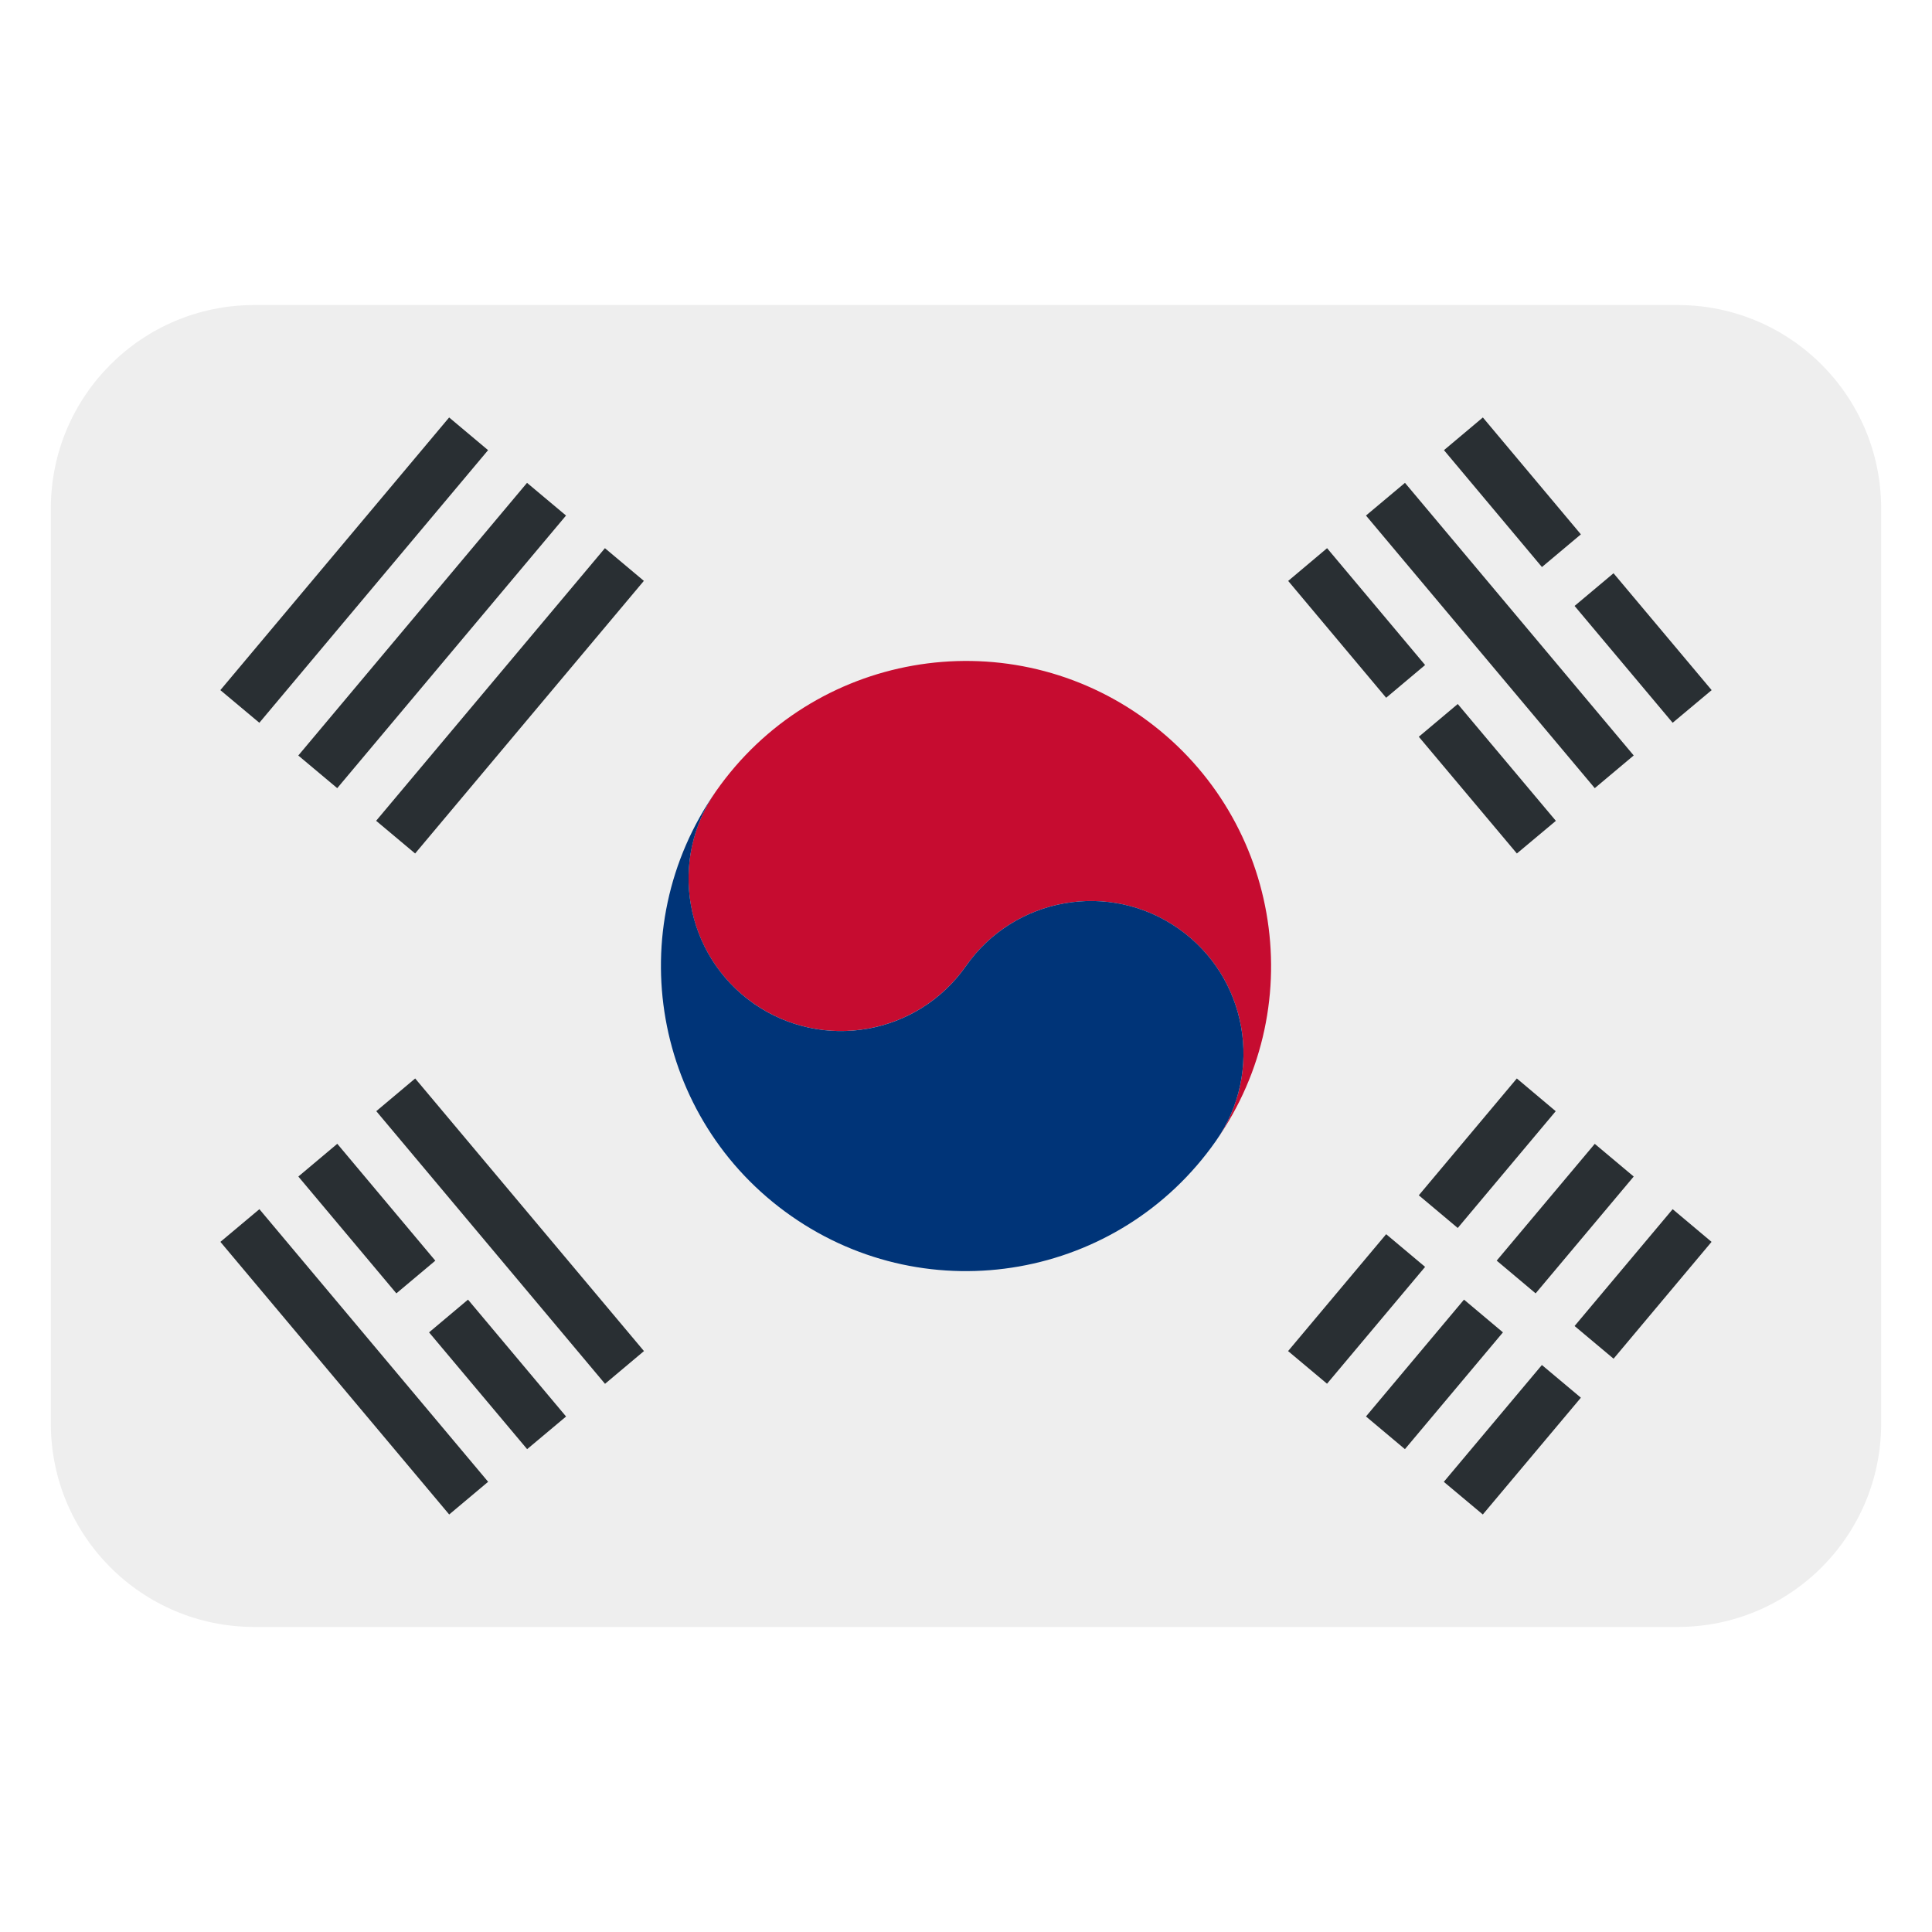
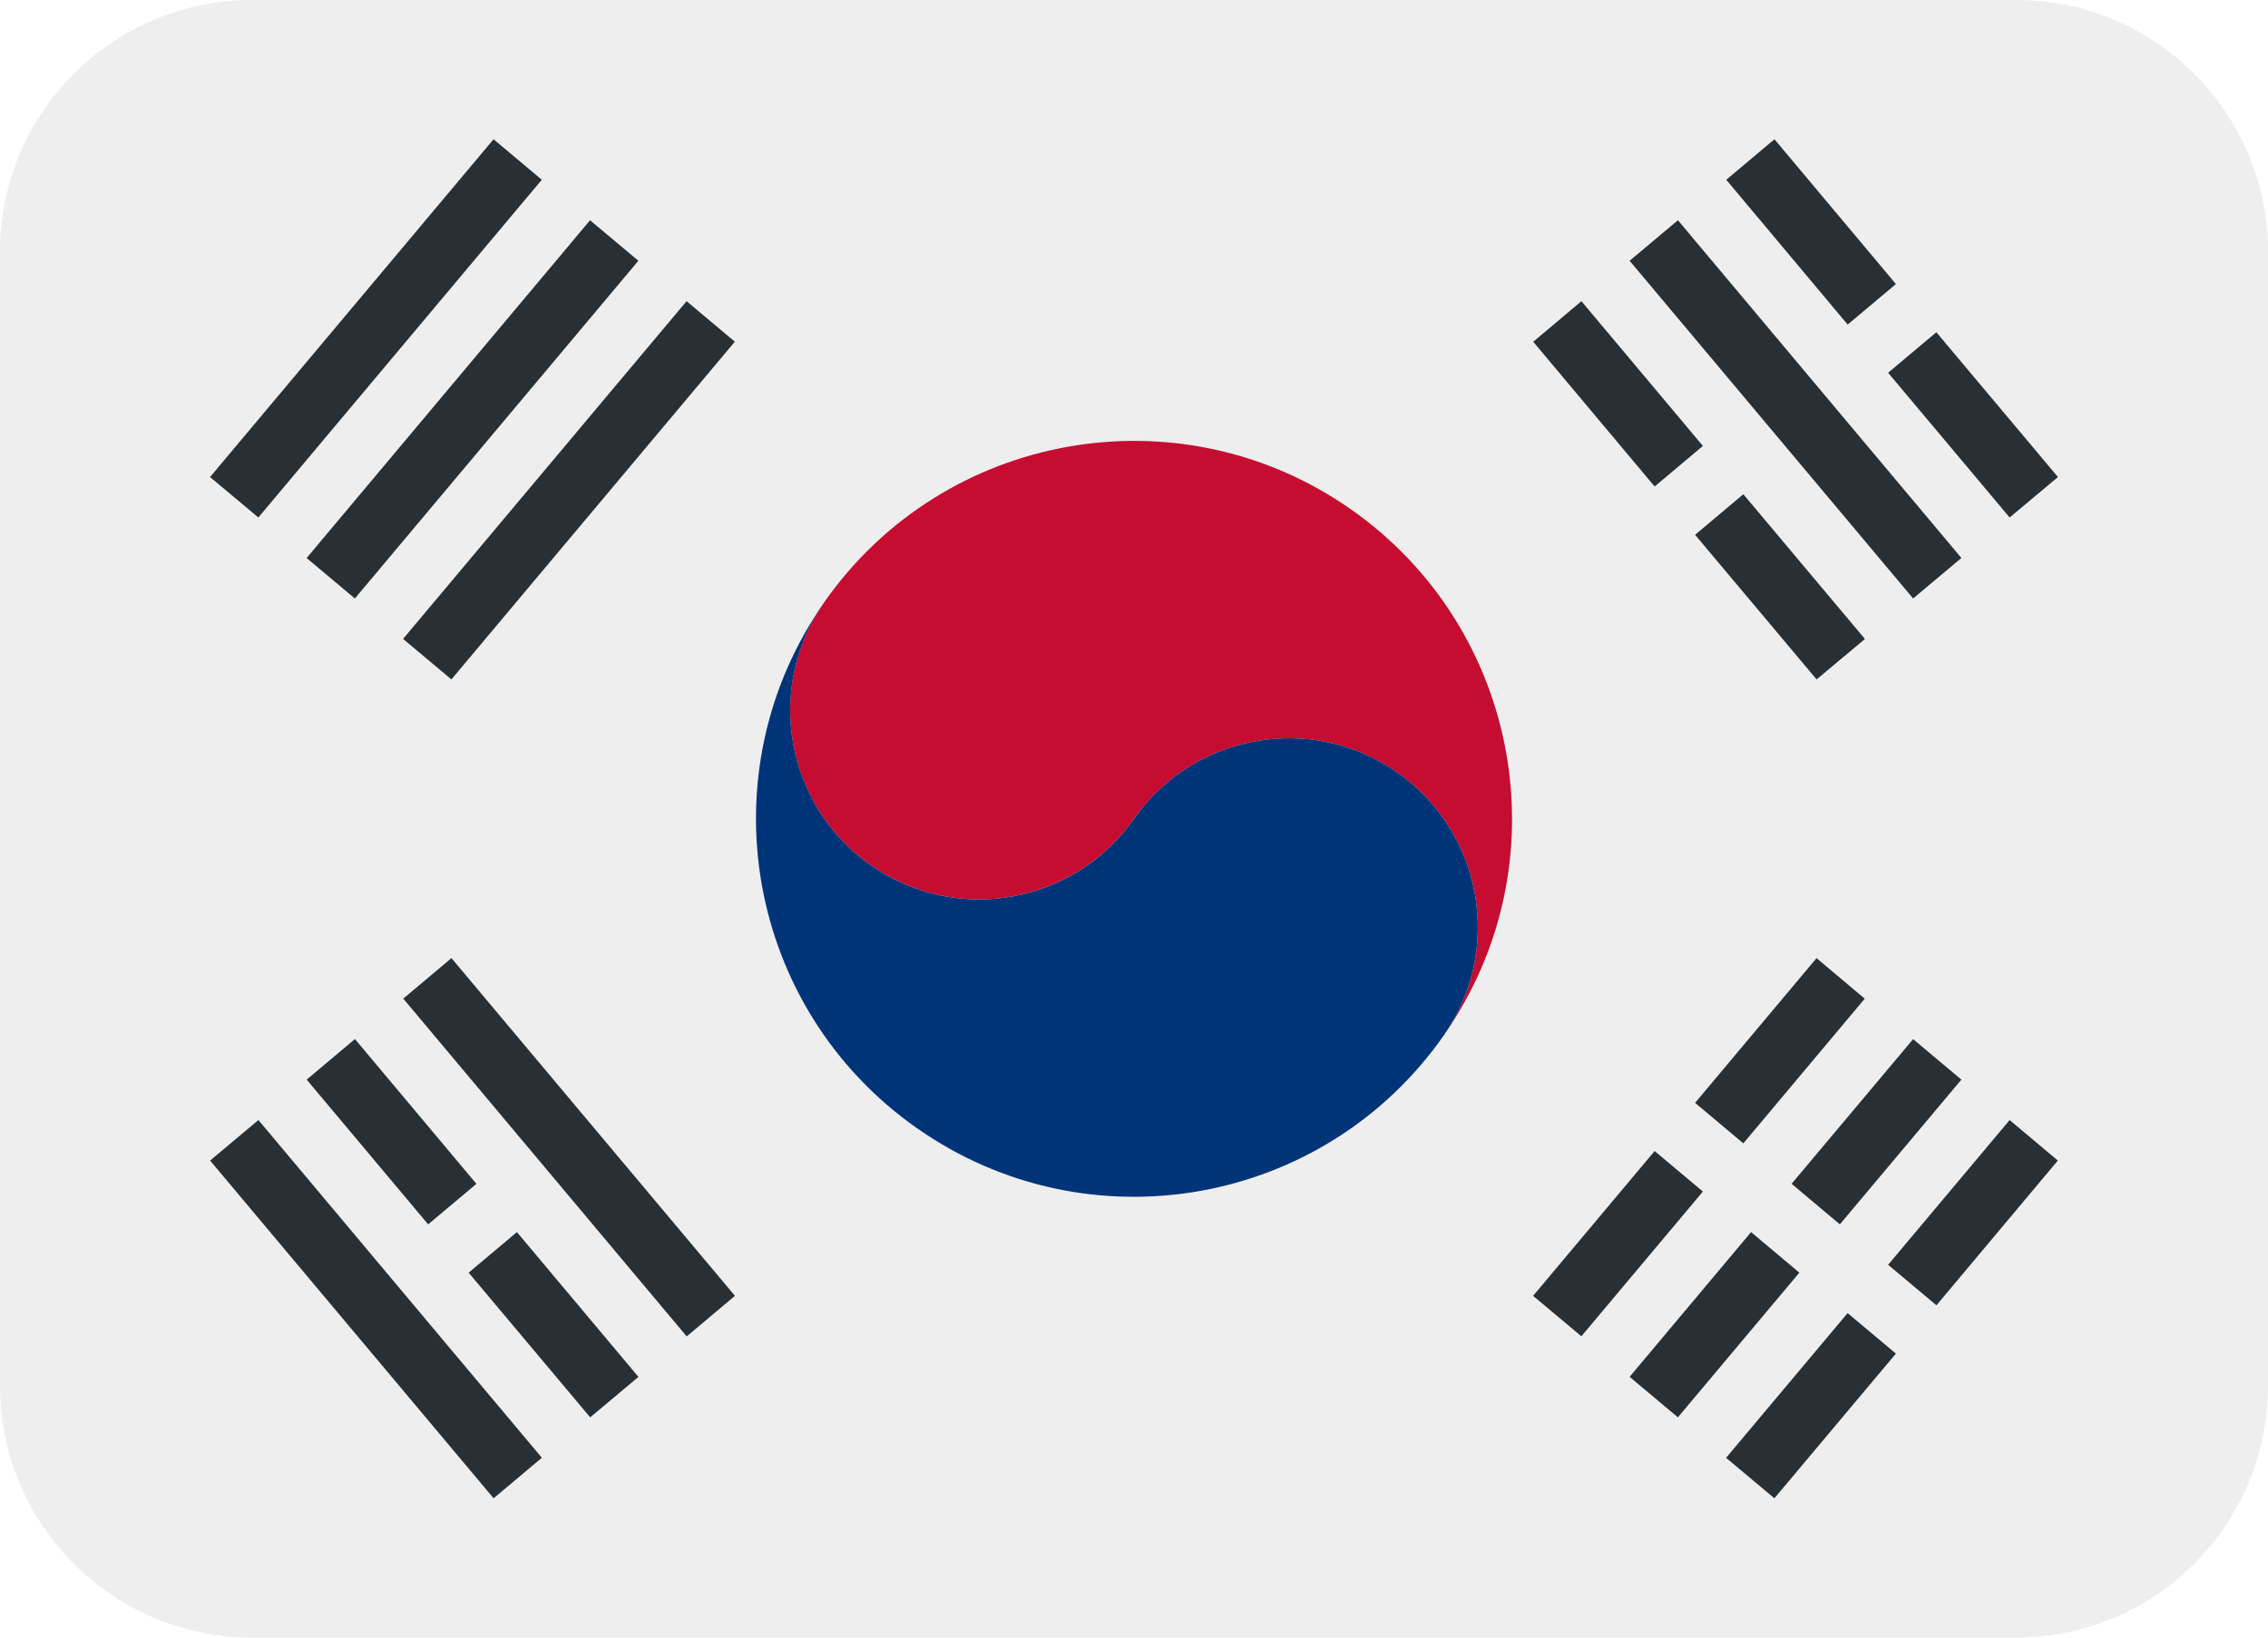
- <svg xmlns="http://www.w3.org/2000/svg" enable-background="new 0 0 47.5 47.5" viewBox="0 0 47.5 47.5">
+ <svg xmlns="http://www.w3.org/2000/svg" enable-background="new 0 0 47.5 47.5" viewBox="1.25 7.5 45 32.5">
  <defs>
    <clipPath id="a" clipPathUnits="userSpaceOnUse">
      <path d="M 0,38 38,38 38,0 0,0 0,38 Z" />
    </clipPath>
  </defs>
  <g clip-path="url(#a)" transform="matrix(1.25 0 0 -1.25 0 47.5)">
    <path fill="#eee" d="m 0,0 c 0,-2.209 -1.791,-4 -4,-4 l -28,0 c -2.209,0 -4,1.791 -4,4 l 0,18 c 0,2.209 1.791,4 4,4 l 28,0 c 2.209,0 4,-1.791 4,-4 L 0,0 Z" transform="translate(37 10)" />
    <path fill="#003478" d="M 0,0 Z" transform="translate(19 19)" />
    <path fill="#c60c30" d="m 0,0 c -2.714,1.9 -6.455,1.24 -8.356,-1.474 -0.95,-1.356 -0.621,-3.227 0.737,-4.178 1.357,-0.95 3.227,-0.619 4.178,0.737 0.95,1.356 2.822,1.686 4.177,0.736 C 2.094,-5.129 2.424,-7 1.474,-8.356 3.375,-5.643 2.715,-1.902 0,0" transform="translate(22.441 23.915)" />
    <path fill="#003478" d="m 0,0 c -1.355,0.95 -3.228,0.62 -4.178,-0.736 -0.95,-1.357 -2.821,-1.687 -4.177,-0.738 -1.358,0.952 -1.687,2.823 -0.737,4.179 -1.902,-2.716 -1.241,-6.456 1.473,-8.356 2.715,-1.902 6.455,-1.242 8.356,1.473 C 1.687,-2.821 1.357,-0.95 0,0" transform="translate(23.178 19.736)" />
    <path fill="#292f33" d="M 0,0 -1.929,-2.299 -1.163,-2.941 0.766,-0.643 0,0 Z" transform="translate(27.264 13.725)" />
    <path fill="#292f33" d="M 0,0 0.766,-0.643 2.693,1.654 1.928,2.298 0,0 Z" transform="translate(27.906 14.49)" />
    <path fill="#292f33" d="M 0,0 -1.928,-2.298 -1.162,-2.941 0.766,-0.644 0,0 Z" transform="translate(28.795 12.438)" />
    <path fill="#292f33" d="M 0,0 0.766,-0.644 2.695,1.654 1.929,2.297 0,0 Z" transform="translate(29.438 13.205)" />
    <path fill="#292f33" d="M 0,0 -1.929,-2.298 -1.162,-2.94 0.767,-0.643 0,0 Z" transform="translate(30.327 11.152)" />
    <path fill="#292f33" d="M 0,0 0.767,-0.643 2.694,1.655 1.929,2.298 0,0 Z" transform="translate(30.97 11.919)" />
    <path fill="#292f33" d="M 0,0 -0.766,-0.643 1.163,-2.941 1.93,-2.299 0,0 Z" transform="translate(31.736 26.725)" />
    <path fill="#292f33" d="M 0,0 -1.928,2.299 -2.693,1.656 -0.766,-0.643 0,0 Z" transform="translate(31.094 27.49)" />
    <path fill="#292f33" d="M 0,0 -4.5,5.362 -3.733,6.005 0.766,0.643 0,0 Z" transform="translate(31.367 22.498)" />
    <path fill="#292f33" d="M 0,0 -1.928,2.298 -2.693,1.654 -0.766,-0.644 0,0 Z" transform="translate(28.03 24.92)" />
    <path fill="#292f33" d="M 0,0 -0.766,-0.644 1.163,-2.94 1.93,-2.298 0,0 Z" transform="translate(28.672 24.153)" />
    <path fill="#292f33" d="M 0,0 -4.499,5.363 -3.734,6.006 0.766,0.644 0,0 Z" transform="translate(11.9 10.782)" />
    <path fill="#292f33" d="M 0,0 -1.928,2.299 -2.694,1.655 -0.766,-0.643 0,0 Z" transform="translate(8.562 13.204)" />
    <path fill="#292f33" d="M 0,0 -0.766,-0.644 1.163,-2.941 1.929,-2.299 0,0 Z" transform="translate(9.205 12.438)" />
    <path fill="#292f33" d="M 0,0 -4.5,5.362 -3.733,6.005 0.766,0.643 0,0 Z" transform="translate(8.835 8.212)" />
    <path fill="#292f33" d="m 0,0 -4.499,-5.362 -0.767,0.642 4.5,5.363 L 0,0 Z" transform="translate(9.6 29.146)" />
    <path fill="#292f33" d="M 0,0 -4.5,-5.362 -5.266,-4.72 -0.767,0.643 0,0 Z" transform="translate(11.133 27.86)" />
    <path fill="#292f33" d="m 0,0 -4.499,-5.362 -0.767,0.643 4.5,5.362 L 0,0 Z" transform="translate(12.664 26.575)" />
  </g>
</svg>
